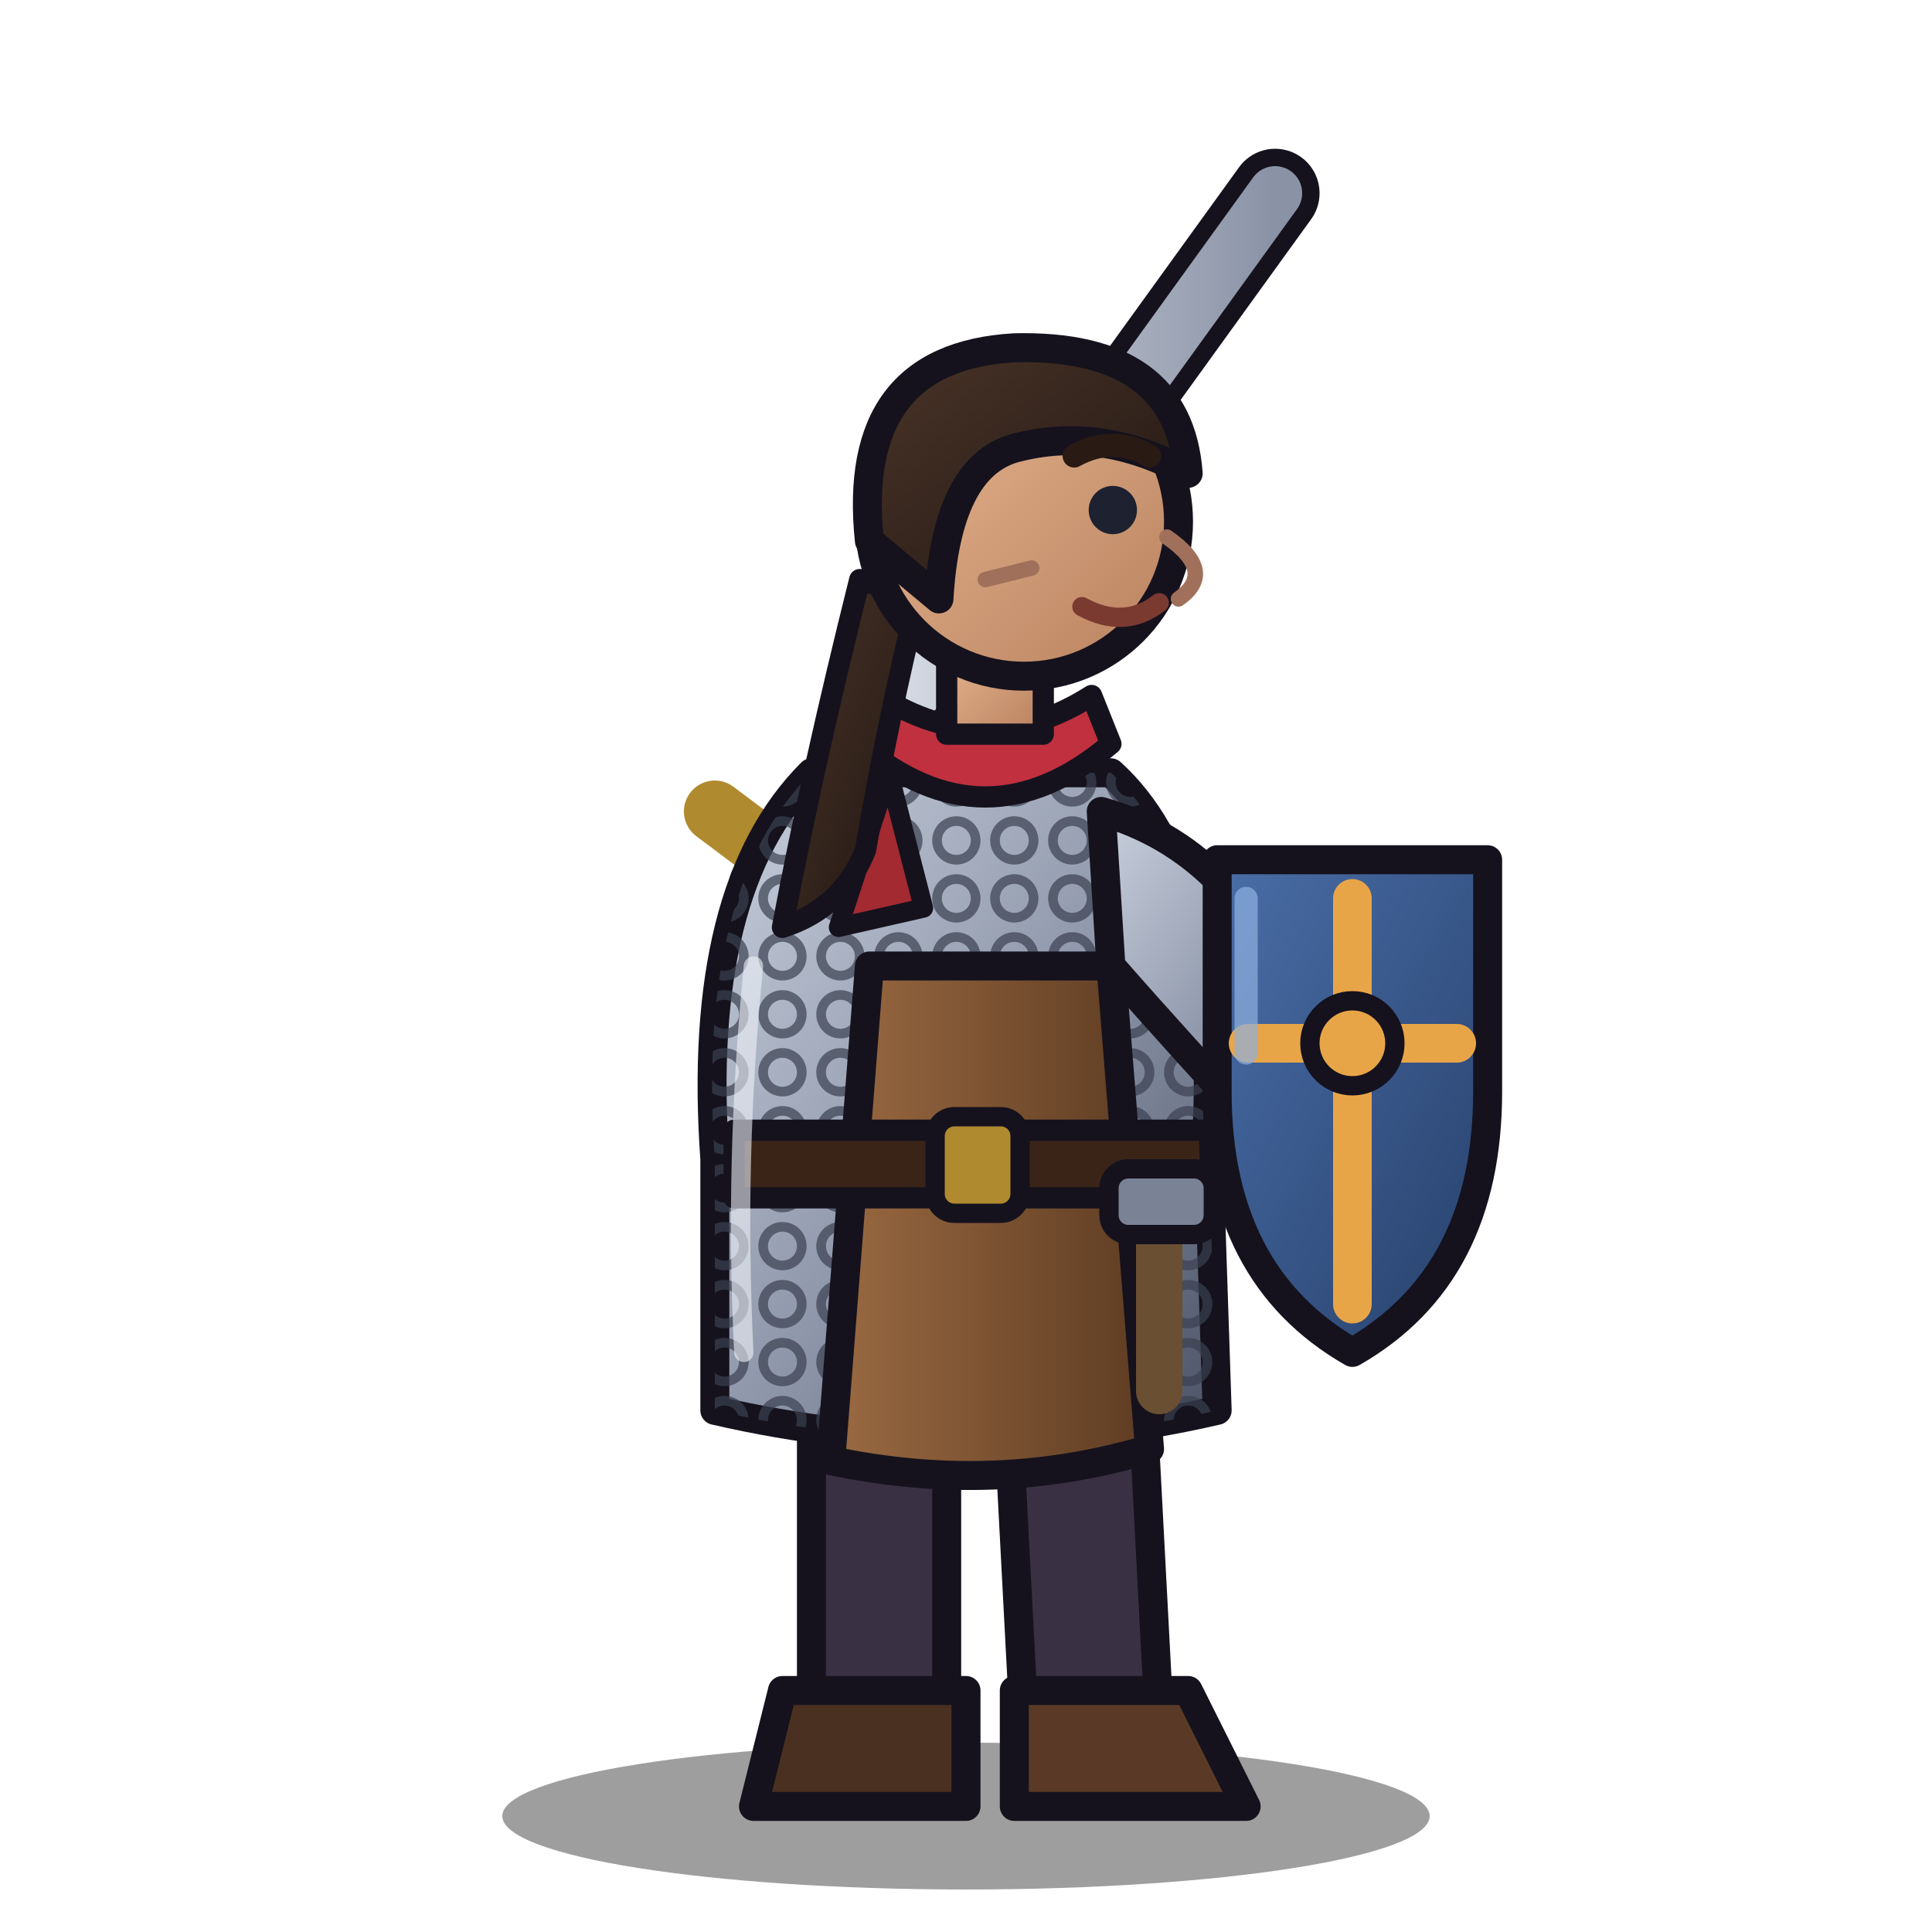
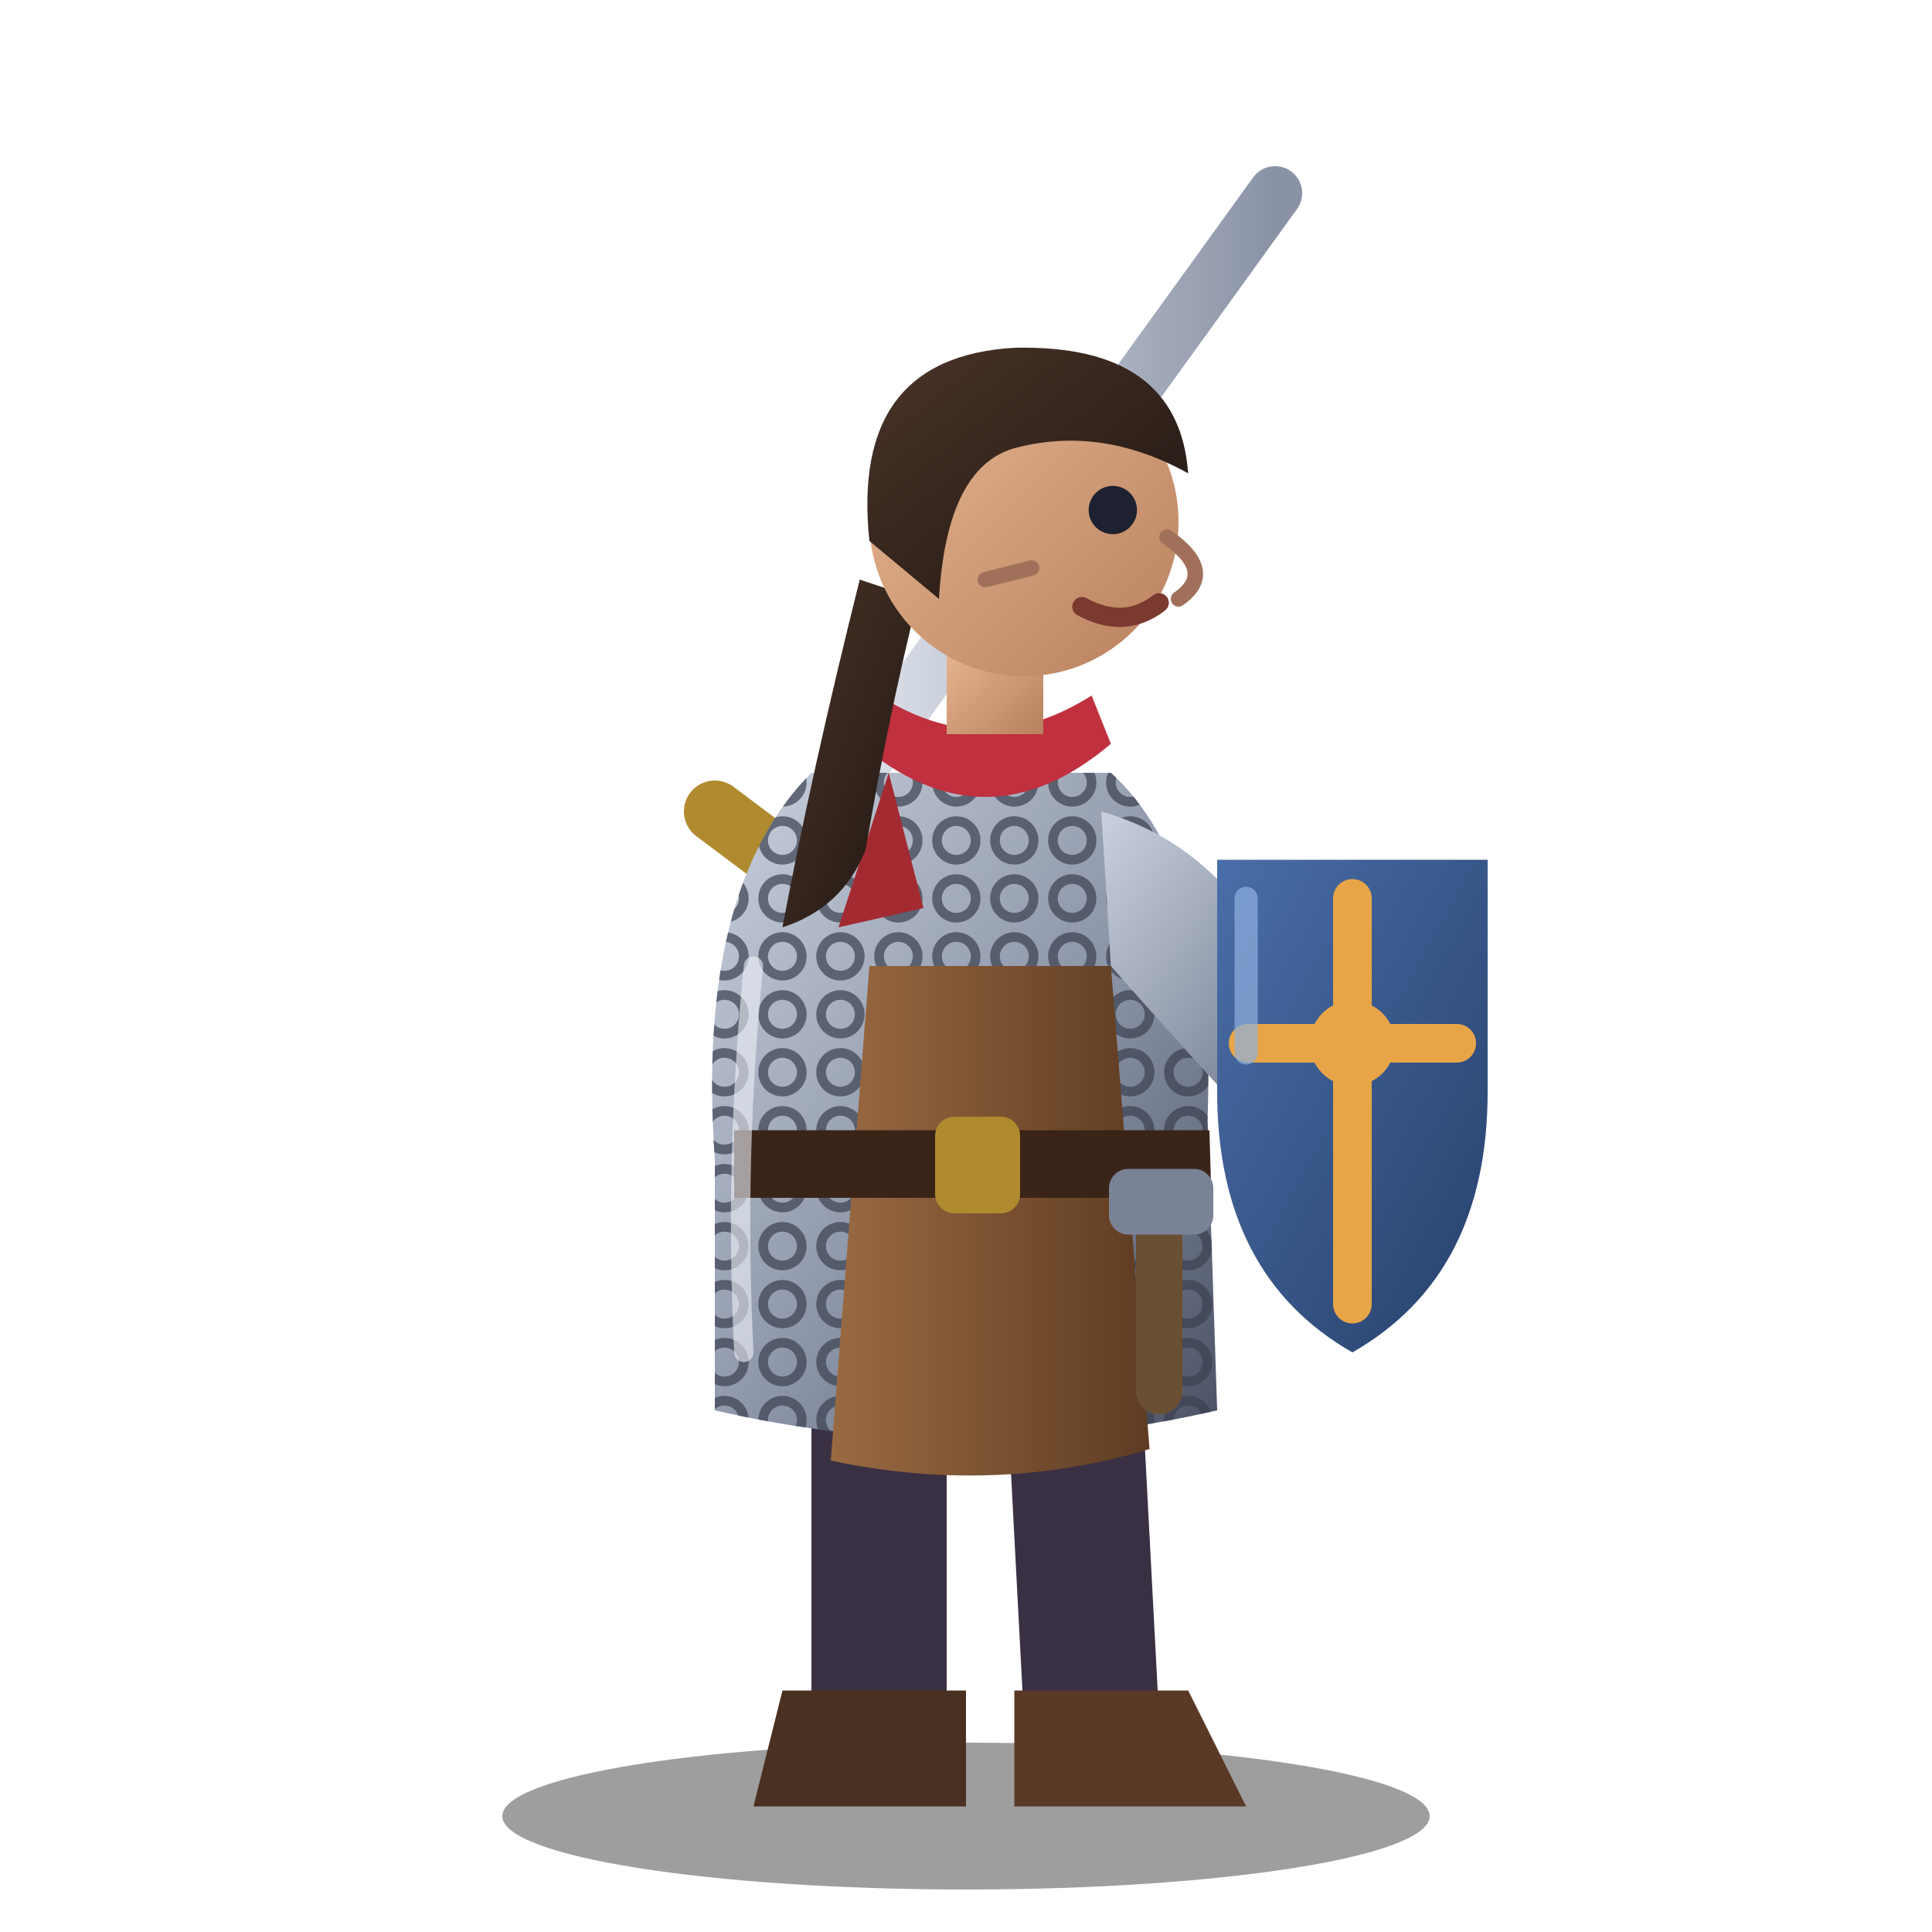
<svg xmlns="http://www.w3.org/2000/svg" viewBox="0 0 100 100" width="512" height="512">
  <defs>
    <linearGradient id="tova-mail" x1="0" y1="0" x2="1" y2="1">
      <stop offset="0" stop-color="#c9d1de" />
      <stop offset=".55" stop-color="#8a93a6" />
      <stop offset="1" stop-color="#4a5164" />
    </linearGradient>
    <pattern id="tova-rings" width="3" height="3" patternUnits="userSpaceOnUse">
      <circle cx="1.5" cy="1.5" r="1" fill="none" stroke="#3a4050" stroke-width=".5" />
    </pattern>
    <linearGradient id="tova-apron" x1="0" y1="0" x2="1" y2="0">
      <stop offset="0" stop-color="#9a6a42" />
      <stop offset="1" stop-color="#5e3c22" />
    </linearGradient>
    <linearGradient id="tova-skin" x1="0" y1="0" x2="1" y2="1">
      <stop offset="0" stop-color="#e8b892" />
      <stop offset="1" stop-color="#b8805e" />
    </linearGradient>
    <linearGradient id="tova-hair" x1="0" y1="0" x2="1" y2="1">
      <stop offset="0" stop-color="#4a3428" />
      <stop offset="1" stop-color="#1f1612" />
    </linearGradient>
    <linearGradient id="tova-shield" x1="0" y1="0" x2="1" y2="1">
      <stop offset="0" stop-color="#4a6ea8" />
      <stop offset="1" stop-color="#26406a" />
    </linearGradient>
    <linearGradient id="tova-steel" x1="0" y1="0" x2="1" y2="0">
      <stop offset="0" stop-color="#eef2f8" />
      <stop offset="1" stop-color="#8a93a6" />
    </linearGradient>
  </defs>
  <ellipse cx="50" cy="94" rx="24" ry="3.8" fill="#000" opacity=".38" />
-   <g stroke="#15121d" stroke-width="1.5" stroke-linejoin="round" stroke-linecap="round">
+   <g stroke="none" stroke-width="1.5" stroke-linejoin="round" stroke-linecap="round">
    <path d="M40 46 L66 10" stroke-width="4.6" fill="none" />
    <path d="M40 46 L66 10" stroke="url(#tova-steel)" stroke-width="2.8" fill="none" />
    <path d="M37 42 l6 4.5" stroke="#b08a2e" stroke-width="3.2" />
    <path d="M42 70 h7 v19 h-7 z" fill="#3a3044" />
    <path d="M52 70 h7 l1 19 h-7 z" fill="#3a3044" />
    <path d="M40.5 87.5 h9.5 v6 h-11 z" fill="#4a3020" />
    <path d="M52.5 87.5 h9 l3 6 h-12 z" fill="#5a3a26" />
    <path d="M42 40 Q36 46 37 60 L37 73 Q50 76 63 73 L62.5 58 Q63 45 57.5 40 Z" fill="url(#tova-mail)" />
    <path d="M42 40 Q36 46 37 60 L37 73 Q50 76 63 73 L62.5 58 Q63 45 57.5 40 Z" fill="url(#tova-rings)" stroke="none" opacity=".7" />
    <path d="M45 50 h12.5 l2 25 q-8 2.4 -16.5 .6 z" fill="url(#tova-apron)" />
    <path d="M38 58.5 L62.6 58.5 L62.7 62 L38 62 Z" fill="#3a2418" stroke-width="1.1" />
    <rect x="48.4" y="57.8" width="4.4" height="5" rx="1" fill="#b08a2e" stroke-width="1" />
    <path d="M60 62 v10" stroke="#6b4f32" stroke-width="2.4" />
    <rect x="57.4" y="60.5" width="5.4" height="3.4" rx="1" fill="#7a8296" stroke-width="1" />
    <path d="M44.5 38.5 Q51 44 57.5 38.5 L56.5 36 Q51 39.5 45.5 36 Z" fill="#c0303f" stroke-width="1.1" />
    <path d="M46 40 l-2.6 8 l4.4 -1 z" fill="#a42a32" stroke-width="1" />
    <path d="M49 33 h5 v5 h-5 z" fill="url(#tova-skin)" stroke-width="1.1" />
    <path d="M44.5 30 Q42 40 40.5 48 Q43.6 47 44.8 44 Q46 37 47.5 31 Z" fill="url(#tova-hair)" stroke-width="1.1" />
    <circle cx="53" cy="27" r="8" fill="url(#tova-skin)" />
    <path d="M45 28 Q44 18.5 52.5 18 Q61 17.8 61.5 24.5 Q57 22 52.5 23.2 Q49 24.2 48.6 31 Z" fill="url(#tova-hair)" />
    <path d="M57 42 Q64 44 67 52 L70.6 57 L67 60.5 Q61 54 57.5 50 Z" fill="url(#tova-mail)" />
    <path d="M63 44.5 h14 v12 q0 9.5 -7 13.5 q-7 -4 -7 -13.5 z" fill="url(#tova-shield)" />
    <path d="M70 46.5 v21 M64.6 54 h10.8" stroke="#e8a548" stroke-width="2" />
    <circle cx="70" cy="54" r="2.2" fill="#e8a548" stroke-width="1" />
  </g>
  <circle cx="57.6" cy="26.4" r="1.25" fill="#1d2130" />
-   <path d="M55.6 23.6 q2 -1.1 3.9 0" stroke="#2a1a14" stroke-width="1.2" fill="none" stroke-linecap="round" />
+   <path d="M55.6 23.6 q2 -1.1 3.9 0" stroke="none" stroke-width="1.2" fill="none" stroke-linecap="round" />
  <path d="M56 31.4 q2.2 1.2 4 -.2" stroke="#7a3a30" stroke-width="1" fill="none" stroke-linecap="round" />
  <path d="M60.4 27.8 Q63 29.6 61 31" stroke="#a0705a" stroke-width=".8" fill="none" stroke-linecap="round" />
  <path d="M51 30 l2.4 -.6" stroke="#a0705a" stroke-width=".8" stroke-linecap="round" />
  <path d="M39 50 Q38 60 38.5 70" stroke="#eef2f8" stroke-width="1" fill="none" stroke-linecap="round" opacity=".6" />
  <path d="M64.5 46.5 v8" stroke="#8fb0e0" stroke-width="1.2" stroke-linecap="round" opacity=".7" />
</svg>
